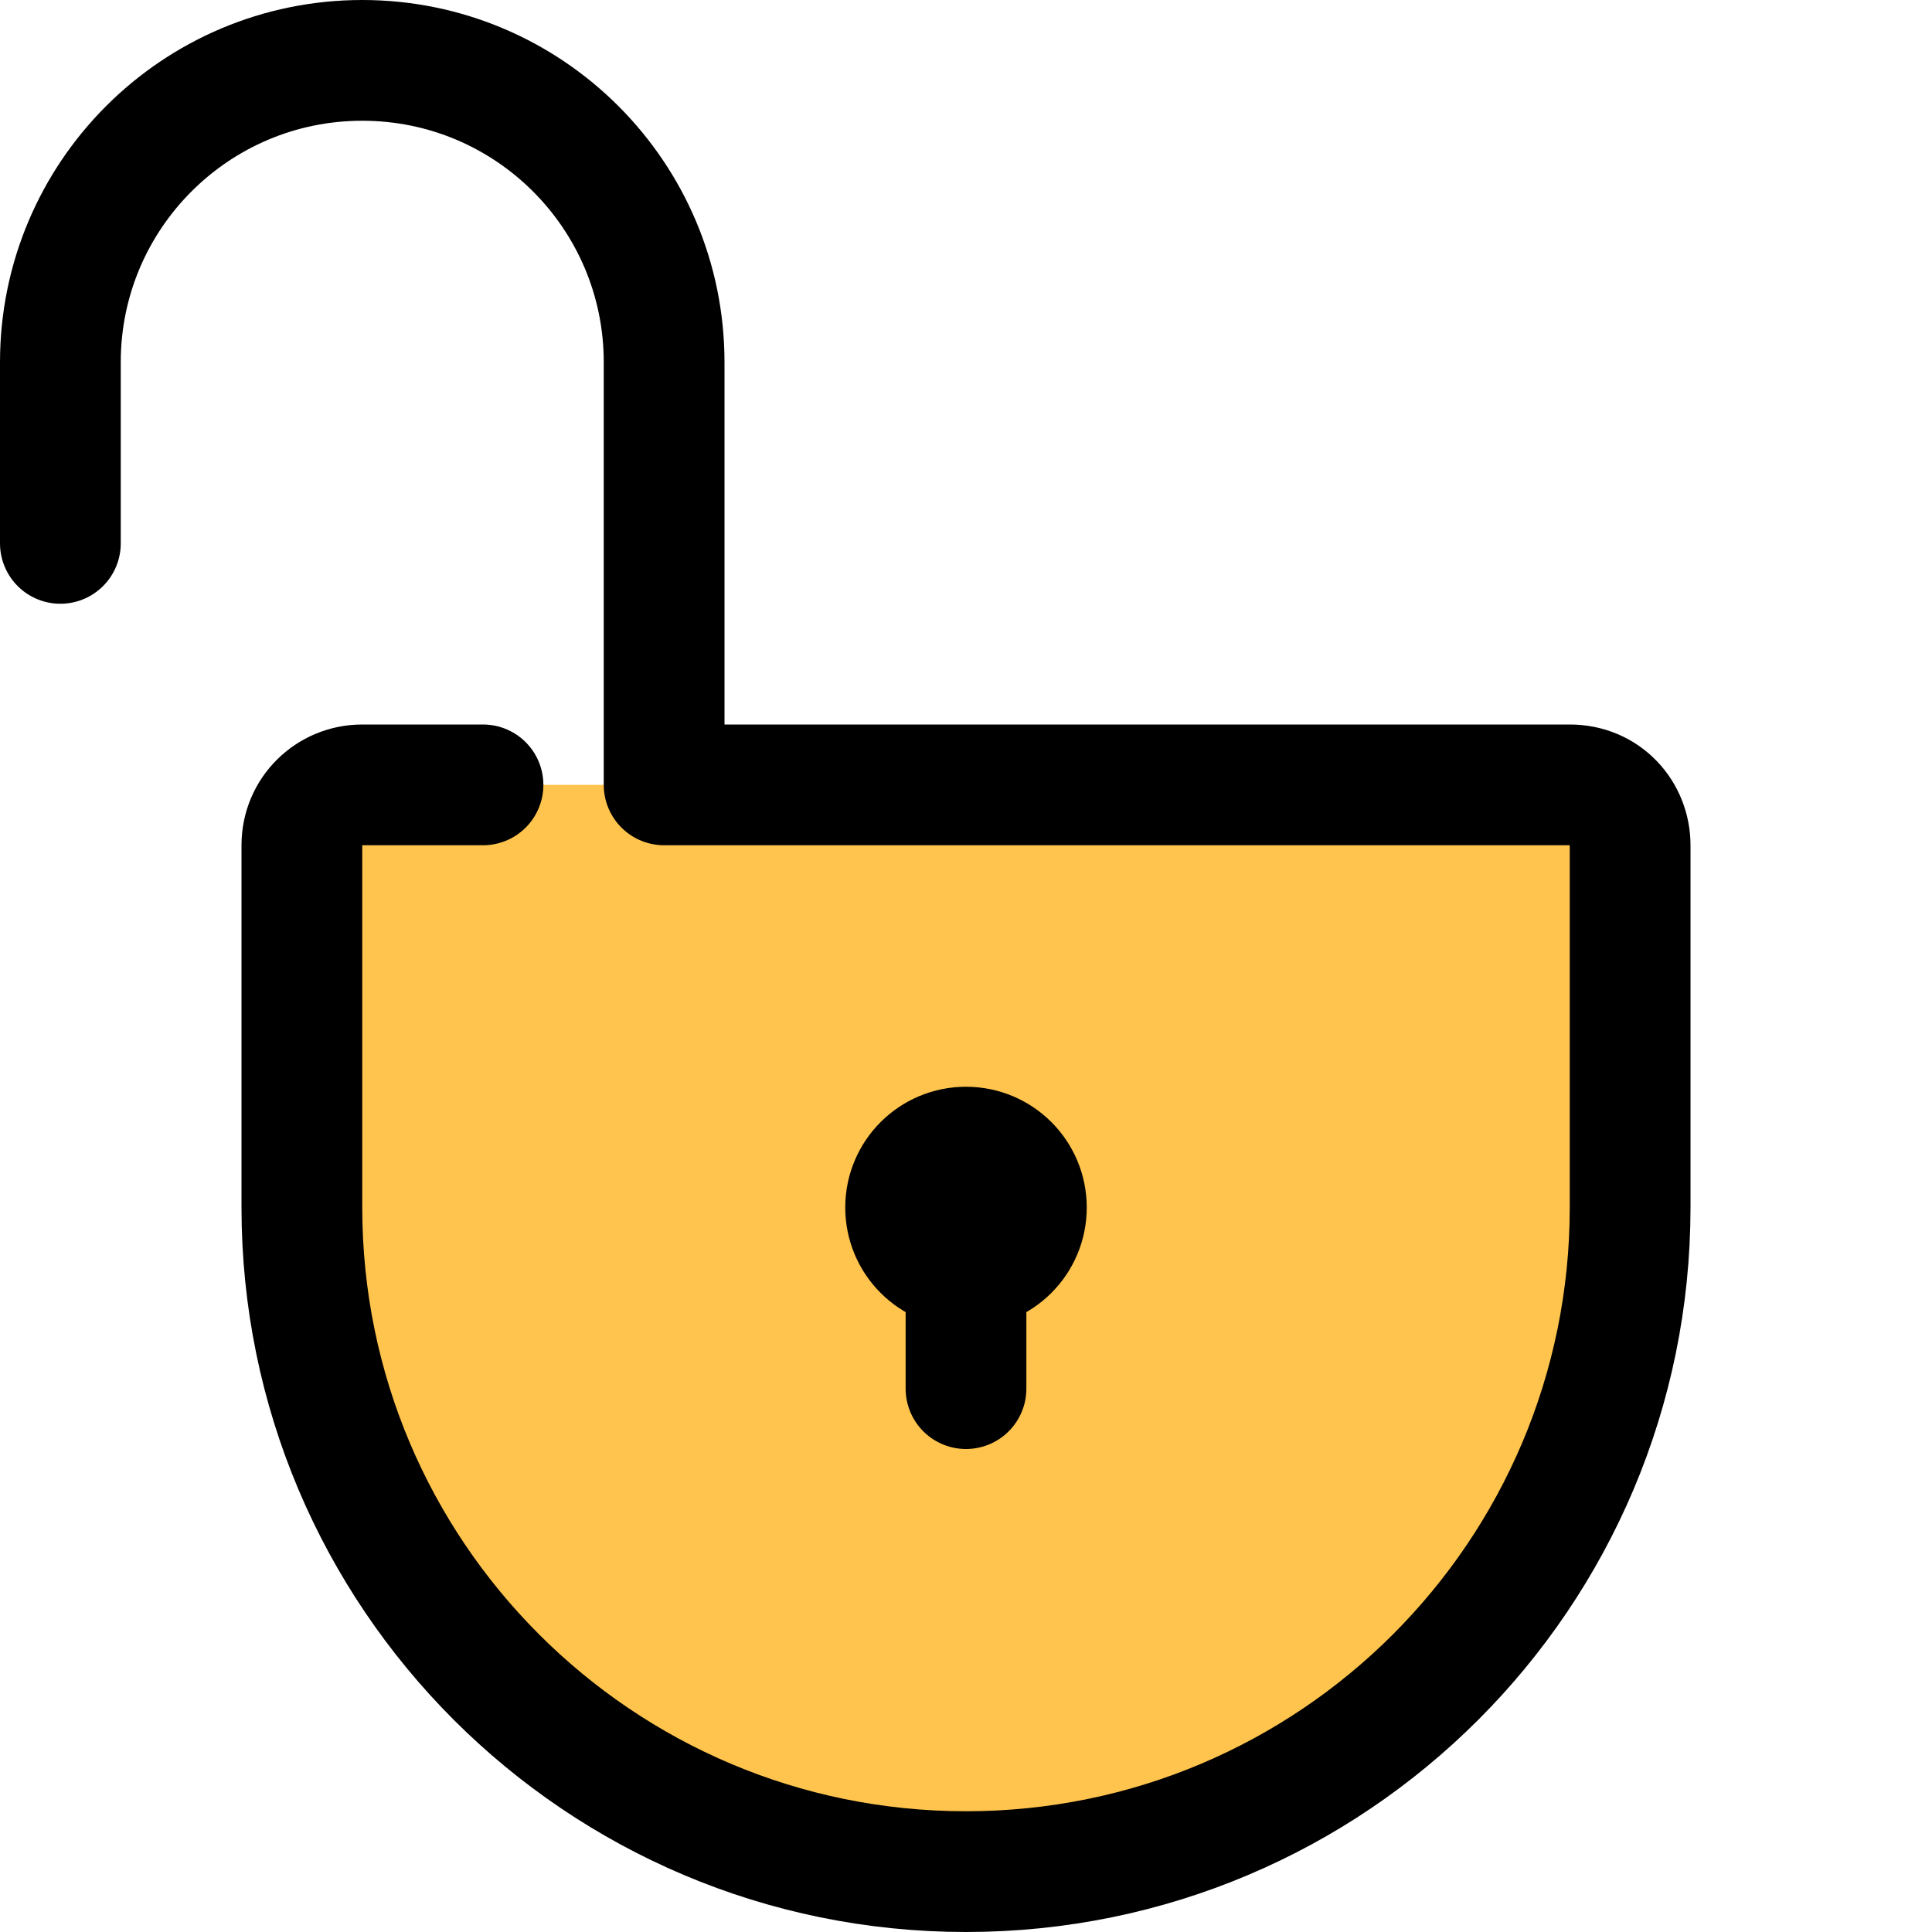
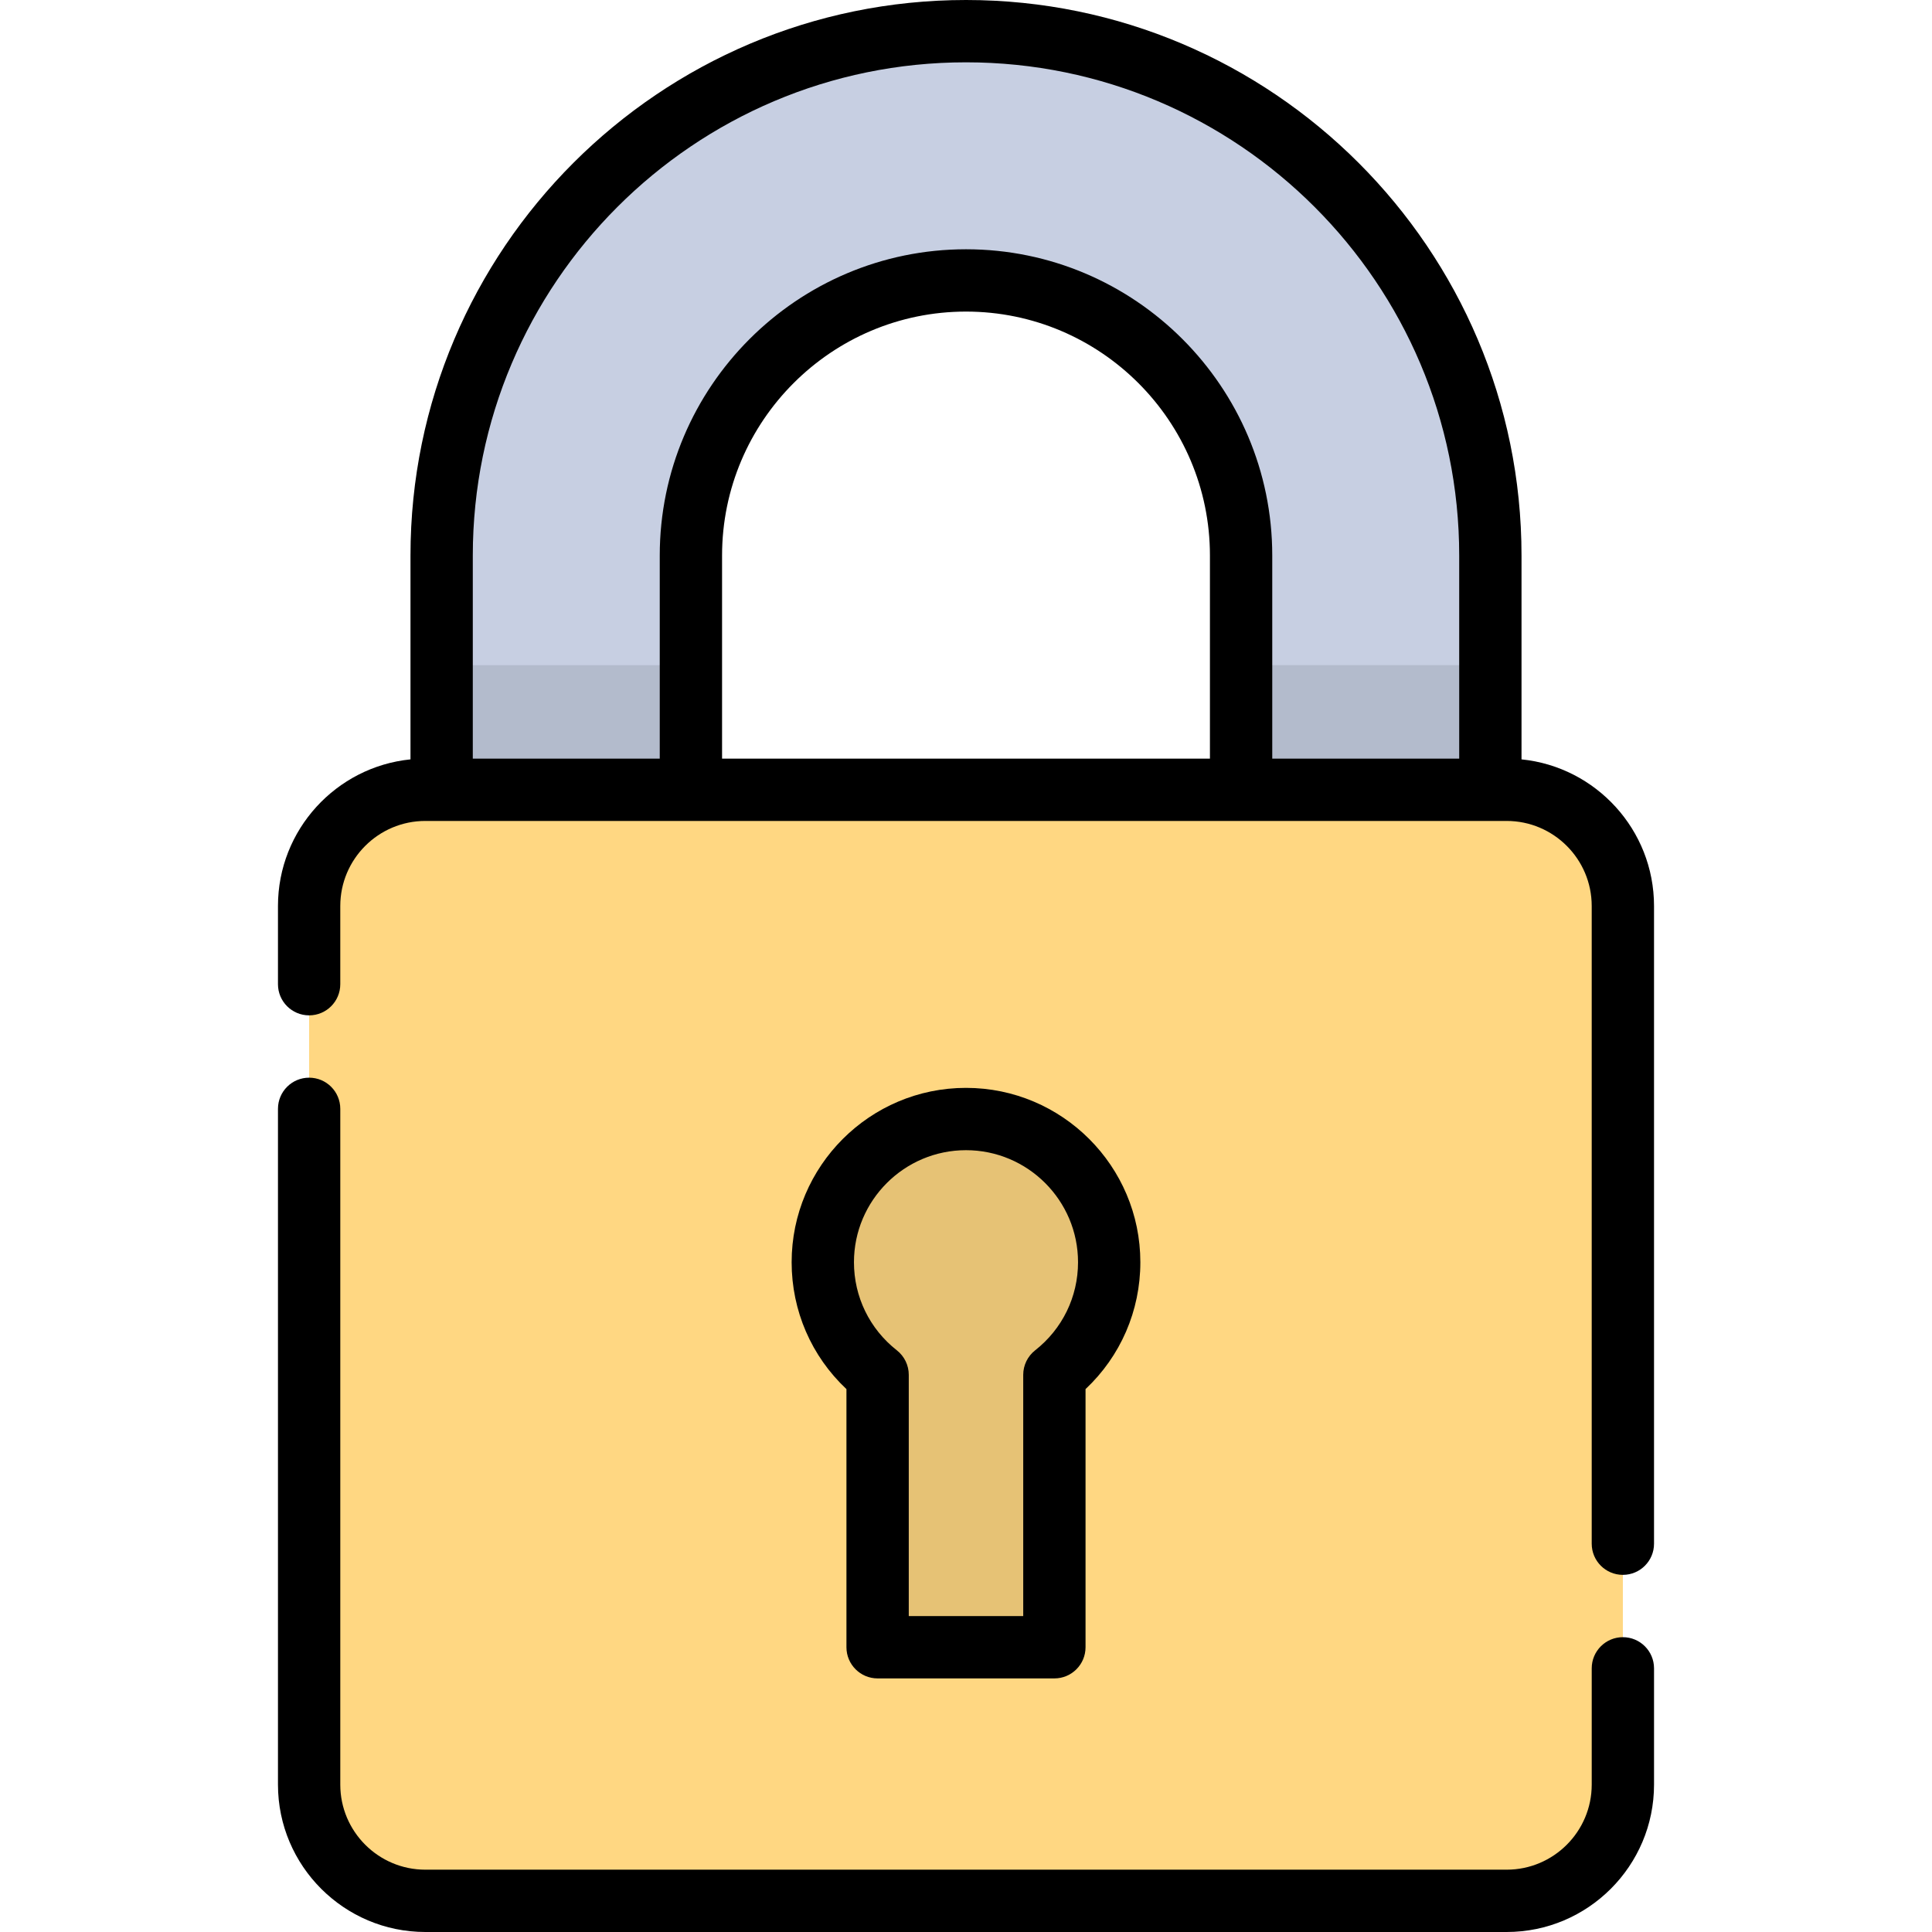
- <svg xmlns="http://www.w3.org/2000/svg" width="800px" height="800px" viewBox="0 0 32 32" fill="none">
-   <path d="M27 14V20C27 26.08 22.08 31 16 31C9.92 31 5 26.08 5 20V14C5 13.44 5.45 13 6 13H11H21H26C26.59 13 27 13.47 27 14Z" fill="#FFC44D" />
-   <path d="M16 21C16.55 21 17 20.55 17 20C17 19.45 16.55 19 16 19C15.45 19 15 19.45 15 20C15 20.55 15.45 21 16 21Z" fill="#668077" />
-   <path d="M16 21V23M16 21C15.447 21 15 20.553 15 20C15 19.447 15.447 19 16 19C16.553 19 17 19.447 17 20C17 20.553 16.553 21 16 21ZM1 9V6C1 3.238 3.238 1 6 1C8.762 1 11 3.238 11 6V13H26C26.594 13 27 13.469 27 14V20C27 26.075 22.075 31 16 31C9.925 31 5 26.075 5 20V14C5 13.437 5.453 13 6 13H8" stroke="#000000" stroke-width="2" stroke-linecap="round" stroke-linejoin="round" />
+ <svg xmlns="http://www.w3.org/2000/svg" height="800px" width="800px" version="1.1" id="Layer_1" viewBox="0 0 512 512" xml:space="preserve">
+   <path style="fill:#C7CFE2;" d="M361.932,282.871c-18.241,0-33.029-14.788-33.029-33.029V147.219  c0-40.199-32.704-72.902-72.902-72.902c-40.199,0-72.903,32.704-72.903,72.902v102.623c0,18.241-14.788,33.029-33.029,33.029  s-33.029-14.788-33.029-33.029V147.219c0-76.623,62.338-138.962,138.962-138.962s138.96,62.338,138.96,138.96v102.623  C394.961,268.083,380.173,282.871,361.932,282.871z" />
+   <g style="opacity:0.1;">
+     <path d="M150.068,282.871c18.241,0,33.029-14.788,33.029-33.029v-73.57h-66.058v73.57   C117.039,268.083,131.827,282.871,150.068,282.871z" />
+     <path d="M328.903,176.271v73.57c0,18.241,14.788,33.029,33.029,33.029c18.241,0,33.029-14.788,33.029-33.029v-73.57   L328.903,176.271L328.903,176.271z" />
+   </g>
+   <path style="fill:#FFD782;" d="M399.28,209.301H112.72c-17.01,0-30.799,13.79-30.799,30.799v232.844  c0,17.01,13.789,30.799,30.799,30.799h286.56c17.01,0,30.799-13.789,30.799-30.799V240.099  C430.079,223.09,416.289,209.301,399.28,209.301z" />
+   <path style="opacity:0.1;enable-background:new    ;" d="M293.948,334.502c0-20.958-16.99-37.948-37.948-37.948  s-37.948,16.99-37.948,37.948c0,12.115,5.684,22.897,14.525,29.844v72.192h46.846v-72.192  C288.263,357.399,293.948,346.617,293.948,334.502z" />
+   <path d="M232.576,444.796h46.846c4.56,0,8.257-3.697,8.257-8.257v-68.411c9.279-8.716,14.525-20.757,14.525-33.625  c0-25.478-20.728-46.206-46.206-46.206c-25.478,0-46.205,20.728-46.205,46.206c0,12.868,5.246,24.908,14.524,33.625v68.411  C224.319,441.098,228.016,444.796,232.576,444.796z M255.999,304.811c16.371,0,29.691,13.32,29.691,29.691  c0,9.161-4.144,17.673-11.37,23.352c-1.993,1.566-3.155,3.959-3.155,6.492v63.935h-30.332v-63.935c0-2.533-1.164-4.927-3.155-6.492  c-7.226-5.678-11.37-14.189-11.37-23.352C226.309,318.131,239.629,304.811,255.999,304.811z" />
+   <path d="M403.218,201.241v-54.023C403.218,66.042,337.176,0,256.001,0S108.782,66.042,108.782,147.219v54.023  c-19.693,1.981-35.118,18.652-35.118,38.858v20.724c0,4.56,3.697,8.257,8.257,8.257c4.56,0,8.257-3.697,8.257-8.257v-20.724  c0-12.43,10.112-22.541,22.541-22.541h286.559c12.43,0,22.542,10.112,22.542,22.541v168.998c0,4.56,3.697,8.257,8.257,8.257  c4.56,0,8.257-3.697,8.257-8.257V240.099C438.336,219.893,422.911,203.223,403.218,201.241z M320.645,201.043H191.355v-53.824  c0-35.645,29-64.646,64.646-64.646s64.645,29,64.645,64.646L320.645,201.043L320.645,201.043z M337.16,201.043v-53.824  c0-44.751-36.408-81.16-81.159-81.16s-81.16,36.408-81.16,81.16v53.824h-49.544v-53.824c0-72.071,58.633-130.704,130.704-130.704  s130.703,58.633,130.703,130.704v53.824L337.16,201.043L337.16,201.043z" />
+   <path d="M430.079,433.869c-4.56,0-8.257,3.697-8.257,8.257v30.816c0,12.43-10.112,22.542-22.542,22.542H112.72  c-12.43,0-22.541-10.112-22.541-22.542V293.852c0-4.56-3.697-8.257-8.257-8.257c-4.56,0-8.257,3.697-8.257,8.257v179.091  c0,21.536,17.521,39.057,39.056,39.057h286.559c21.536,0,39.057-17.521,39.057-39.057v-30.816  C438.336,437.566,434.639,433.869,430.079,433.869z" />
</svg>
